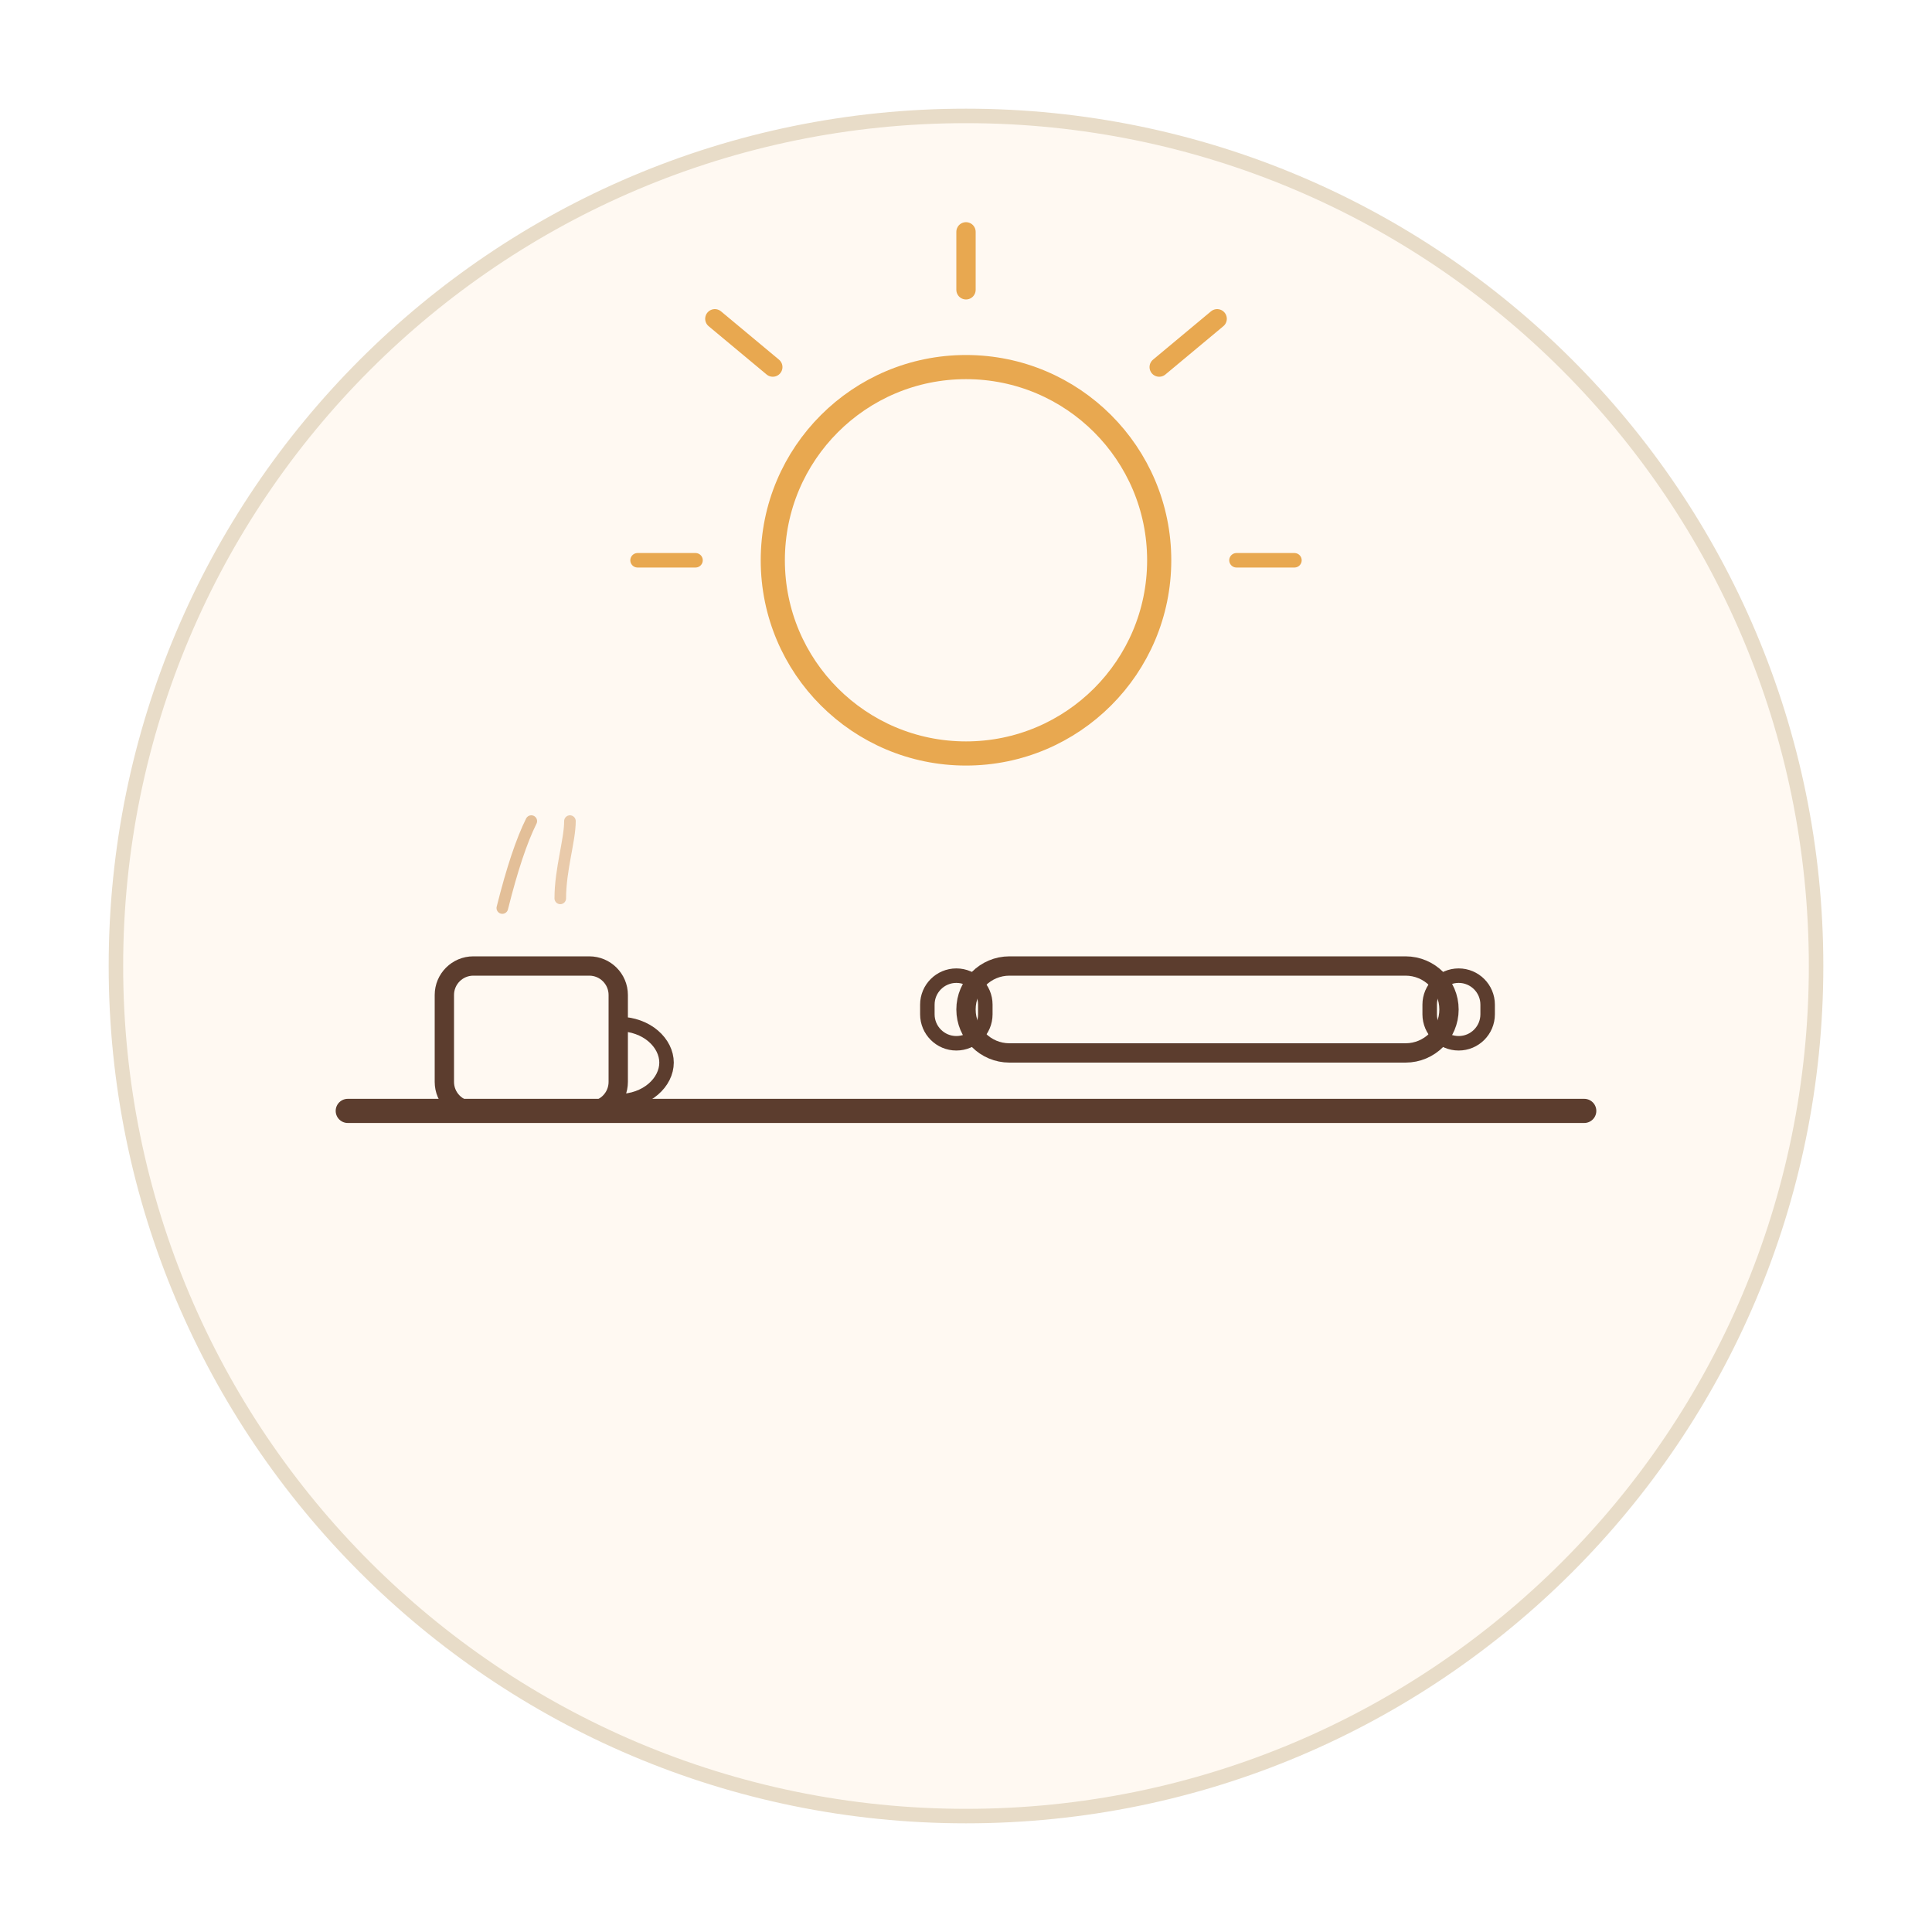
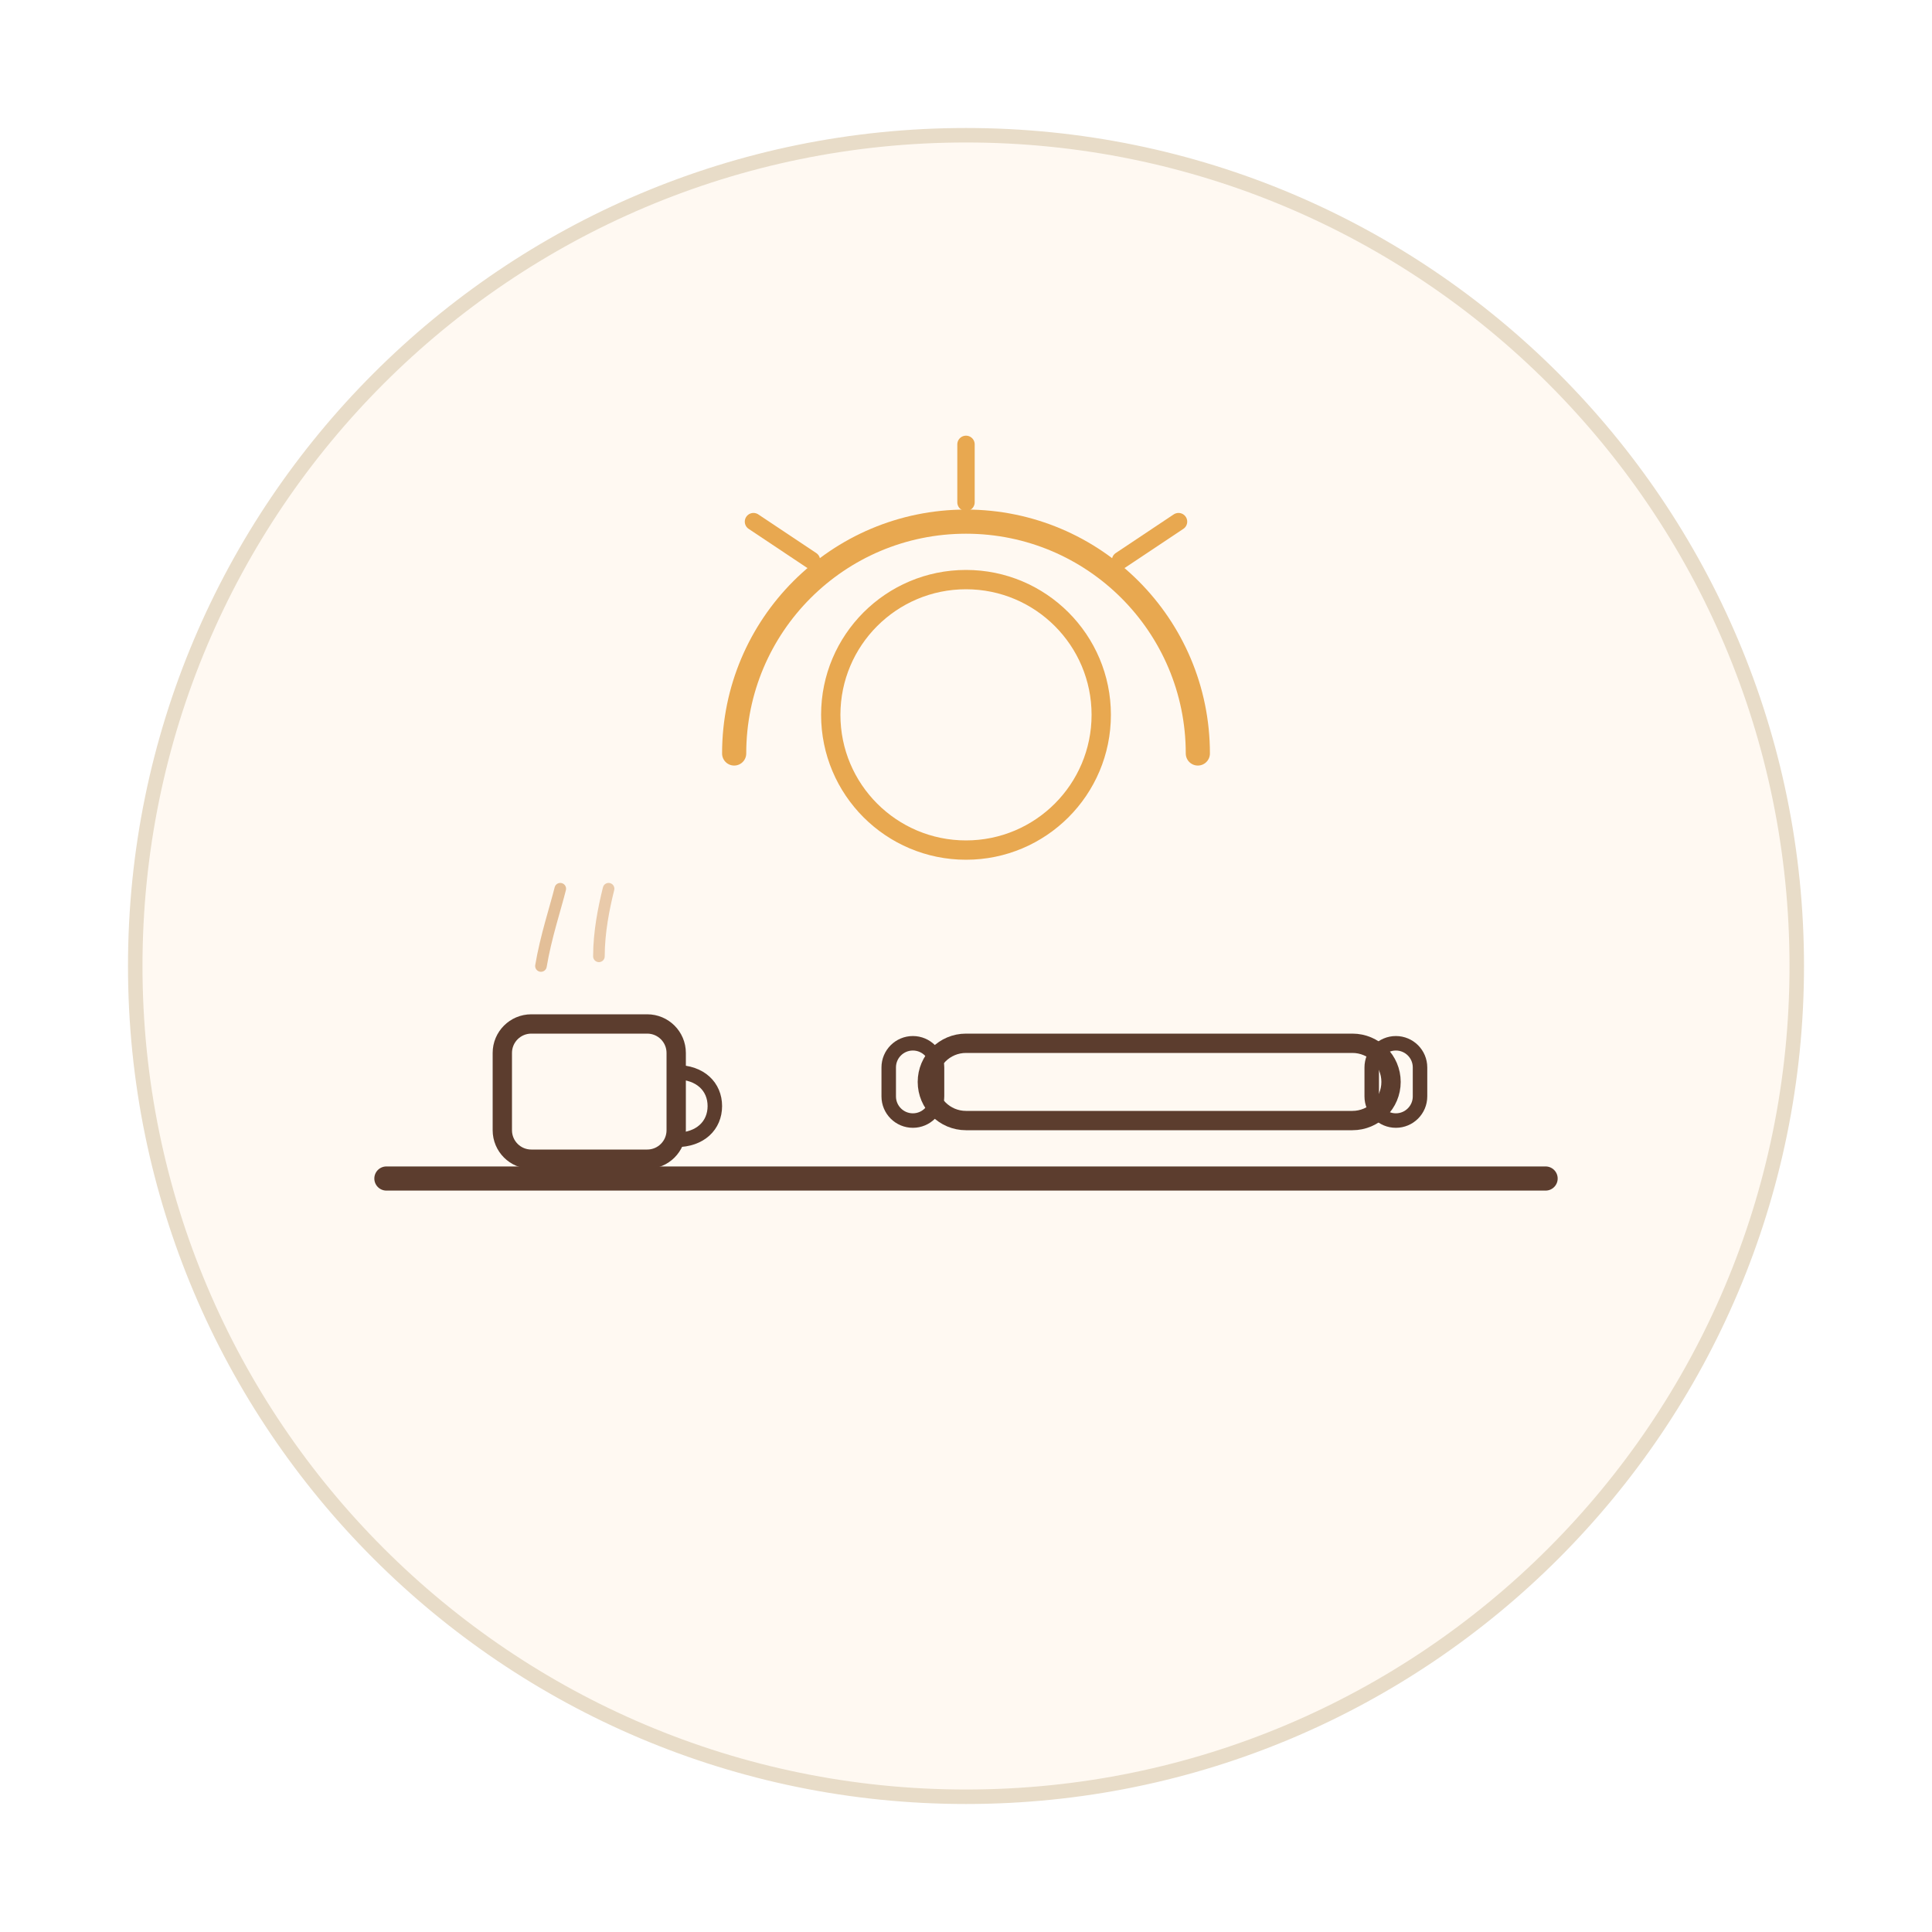
<svg xmlns="http://www.w3.org/2000/svg" width="200" height="200" viewBox="0 0 200 200">
-   <circle cx="100" cy="100" r="88" fill="#FFF9F2" stroke="#E8DCC8" stroke-width="1.5" />
-   <circle cx="100" cy="58" r="20" fill="none" stroke="#E8A850" stroke-width="2.5" stroke-linecap="round" />
-   <line x1="100" y1="30" x2="100" y2="24" stroke="#E8A850" stroke-width="2" stroke-linecap="round" />
-   <line x1="120" y1="38" x2="126" y2="33" stroke="#E8A850" stroke-width="2" stroke-linecap="round" />
-   <line x1="80" y1="38" x2="74" y2="33" stroke="#E8A850" stroke-width="2" stroke-linecap="round" />
-   <line x1="128" y1="58" x2="134" y2="58" stroke="#E8A850" stroke-width="1.5" stroke-linecap="round" />
-   <line x1="66" y1="58" x2="72" y2="58" stroke="#E8A850" stroke-width="1.5" stroke-linecap="round" />
-   <line x1="36" y1="115" x2="164" y2="115" stroke="#5C3D2E" stroke-width="2.5" stroke-linecap="round" />
-   <rect x="100" y="100" width="50" height="9" rx="4.5" fill="none" stroke="#5C3D2E" stroke-width="2" stroke-linecap="round" />
-   <rect x="96" y="101" width="6" height="7" rx="3" fill="none" stroke="#5C3D2E" stroke-width="1.5" />
-   <rect x="148" y="101" width="6" height="7" rx="3" fill="none" stroke="#5C3D2E" stroke-width="1.5" />
-   <rect x="46" y="100" width="18" height="15" rx="3" fill="none" stroke="#5C3D2E" stroke-width="2" />
-   <path d="M64 106c3 0 5 2 5 4s-2 4-5 4" fill="none" stroke="#5C3D2E" stroke-width="1.5" />
-   <path d="M52 94c1-4 2-7 3-9" fill="none" stroke="#C8853E" stroke-width="1.2" stroke-linecap="round" opacity="0.5" />
-   <path d="M58 93c0-3 1-6 1-8" fill="none" stroke="#C8853E" stroke-width="1.2" stroke-linecap="round" opacity="0.4" />
+   <defs>
+     <clipPath id="c1">
+       <circle cx="100" cy="100" r="84" />
+     </clipPath>
+   </defs>
+   <circle cx="100" cy="100" r="86" fill="#FFF9F2" stroke="#E8DCC8" stroke-width="1.5" />
+   <path d="M76 78a24 24 0 0 1 48 0" fill="none" stroke="#E8A850" stroke-width="2.5" stroke-linecap="round" />
+   <circle cx="100" cy="74" r="14" fill="none" stroke="#E8A850" stroke-width="2" />
+   <line x1="100" y1="52" x2="100" y2="46" stroke="#E8A850" stroke-width="1.8" stroke-linecap="round" />
+   <line x1="116" y1="58" x2="122" y2="54" stroke="#E8A850" stroke-width="1.8" stroke-linecap="round" />
+   <line x1="84" y1="58" x2="78" y2="54" stroke="#E8A850" stroke-width="1.8" stroke-linecap="round" />
+   <line x1="40" y1="122" x2="160" y2="122" stroke="#5C3D2E" stroke-width="2.5" stroke-linecap="round" />
+   <rect x="96" y="108" width="48" height="8" rx="4" fill="none" stroke="#5C3D2E" stroke-width="2" />
+   <rect x="142" y="108" width="5" height="8" rx="2.5" fill="none" stroke="#5C3D2E" stroke-width="1.5" />
+   <rect x="92" y="108" width="5" height="8" rx="2.5" fill="none" stroke="#5C3D2E" stroke-width="1.5" />
+   <rect x="52" y="106" width="18" height="14" rx="3" fill="none" stroke="#5C3D2E" stroke-width="2" />
+   <path d="M70 111c2.5 0 4 1.5 4 3.5s-1.5 3.5-4 3.5" fill="none" stroke="#5C3D2E" stroke-width="1.5" />
+   <path d="M56 100c0.5-3 1.5-6 2-8" fill="none" stroke="#C8853E" stroke-width="1.2" stroke-linecap="round" opacity="0.5" />
+   <path d="M62 99c0-2.5 0.5-5 1-7" fill="none" stroke="#C8853E" stroke-width="1.2" stroke-linecap="round" opacity="0.4" />
</svg>
